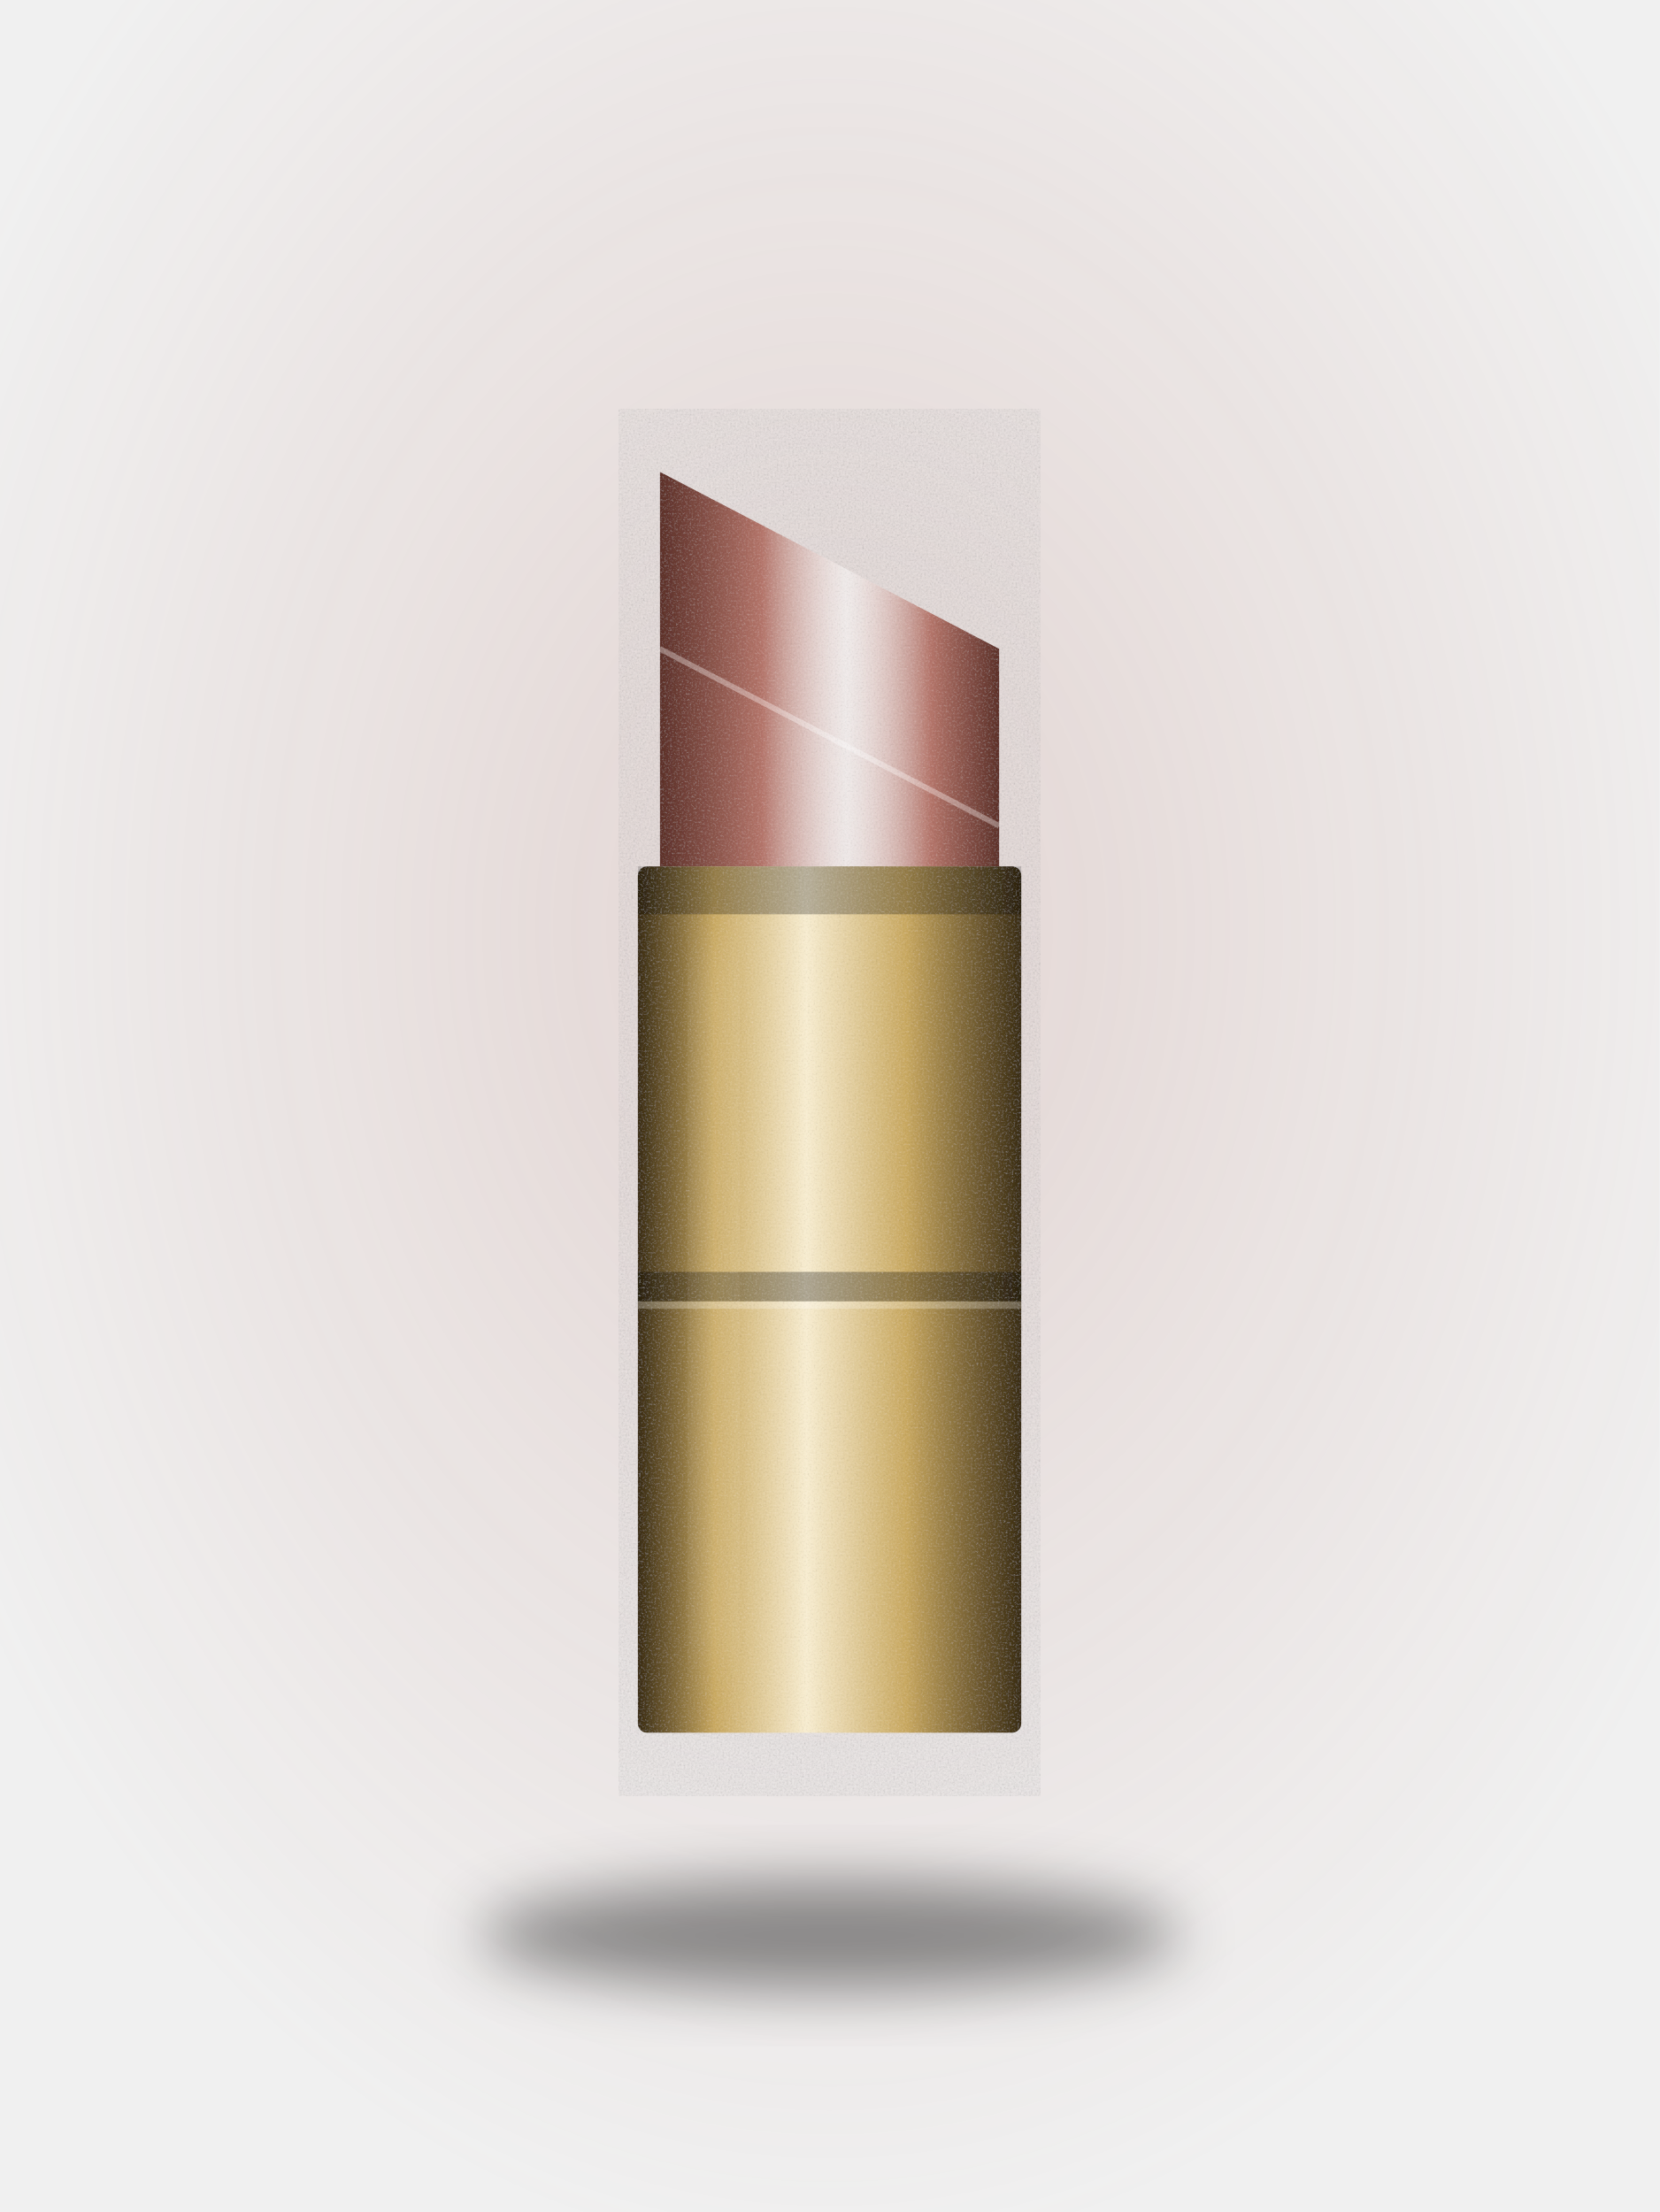
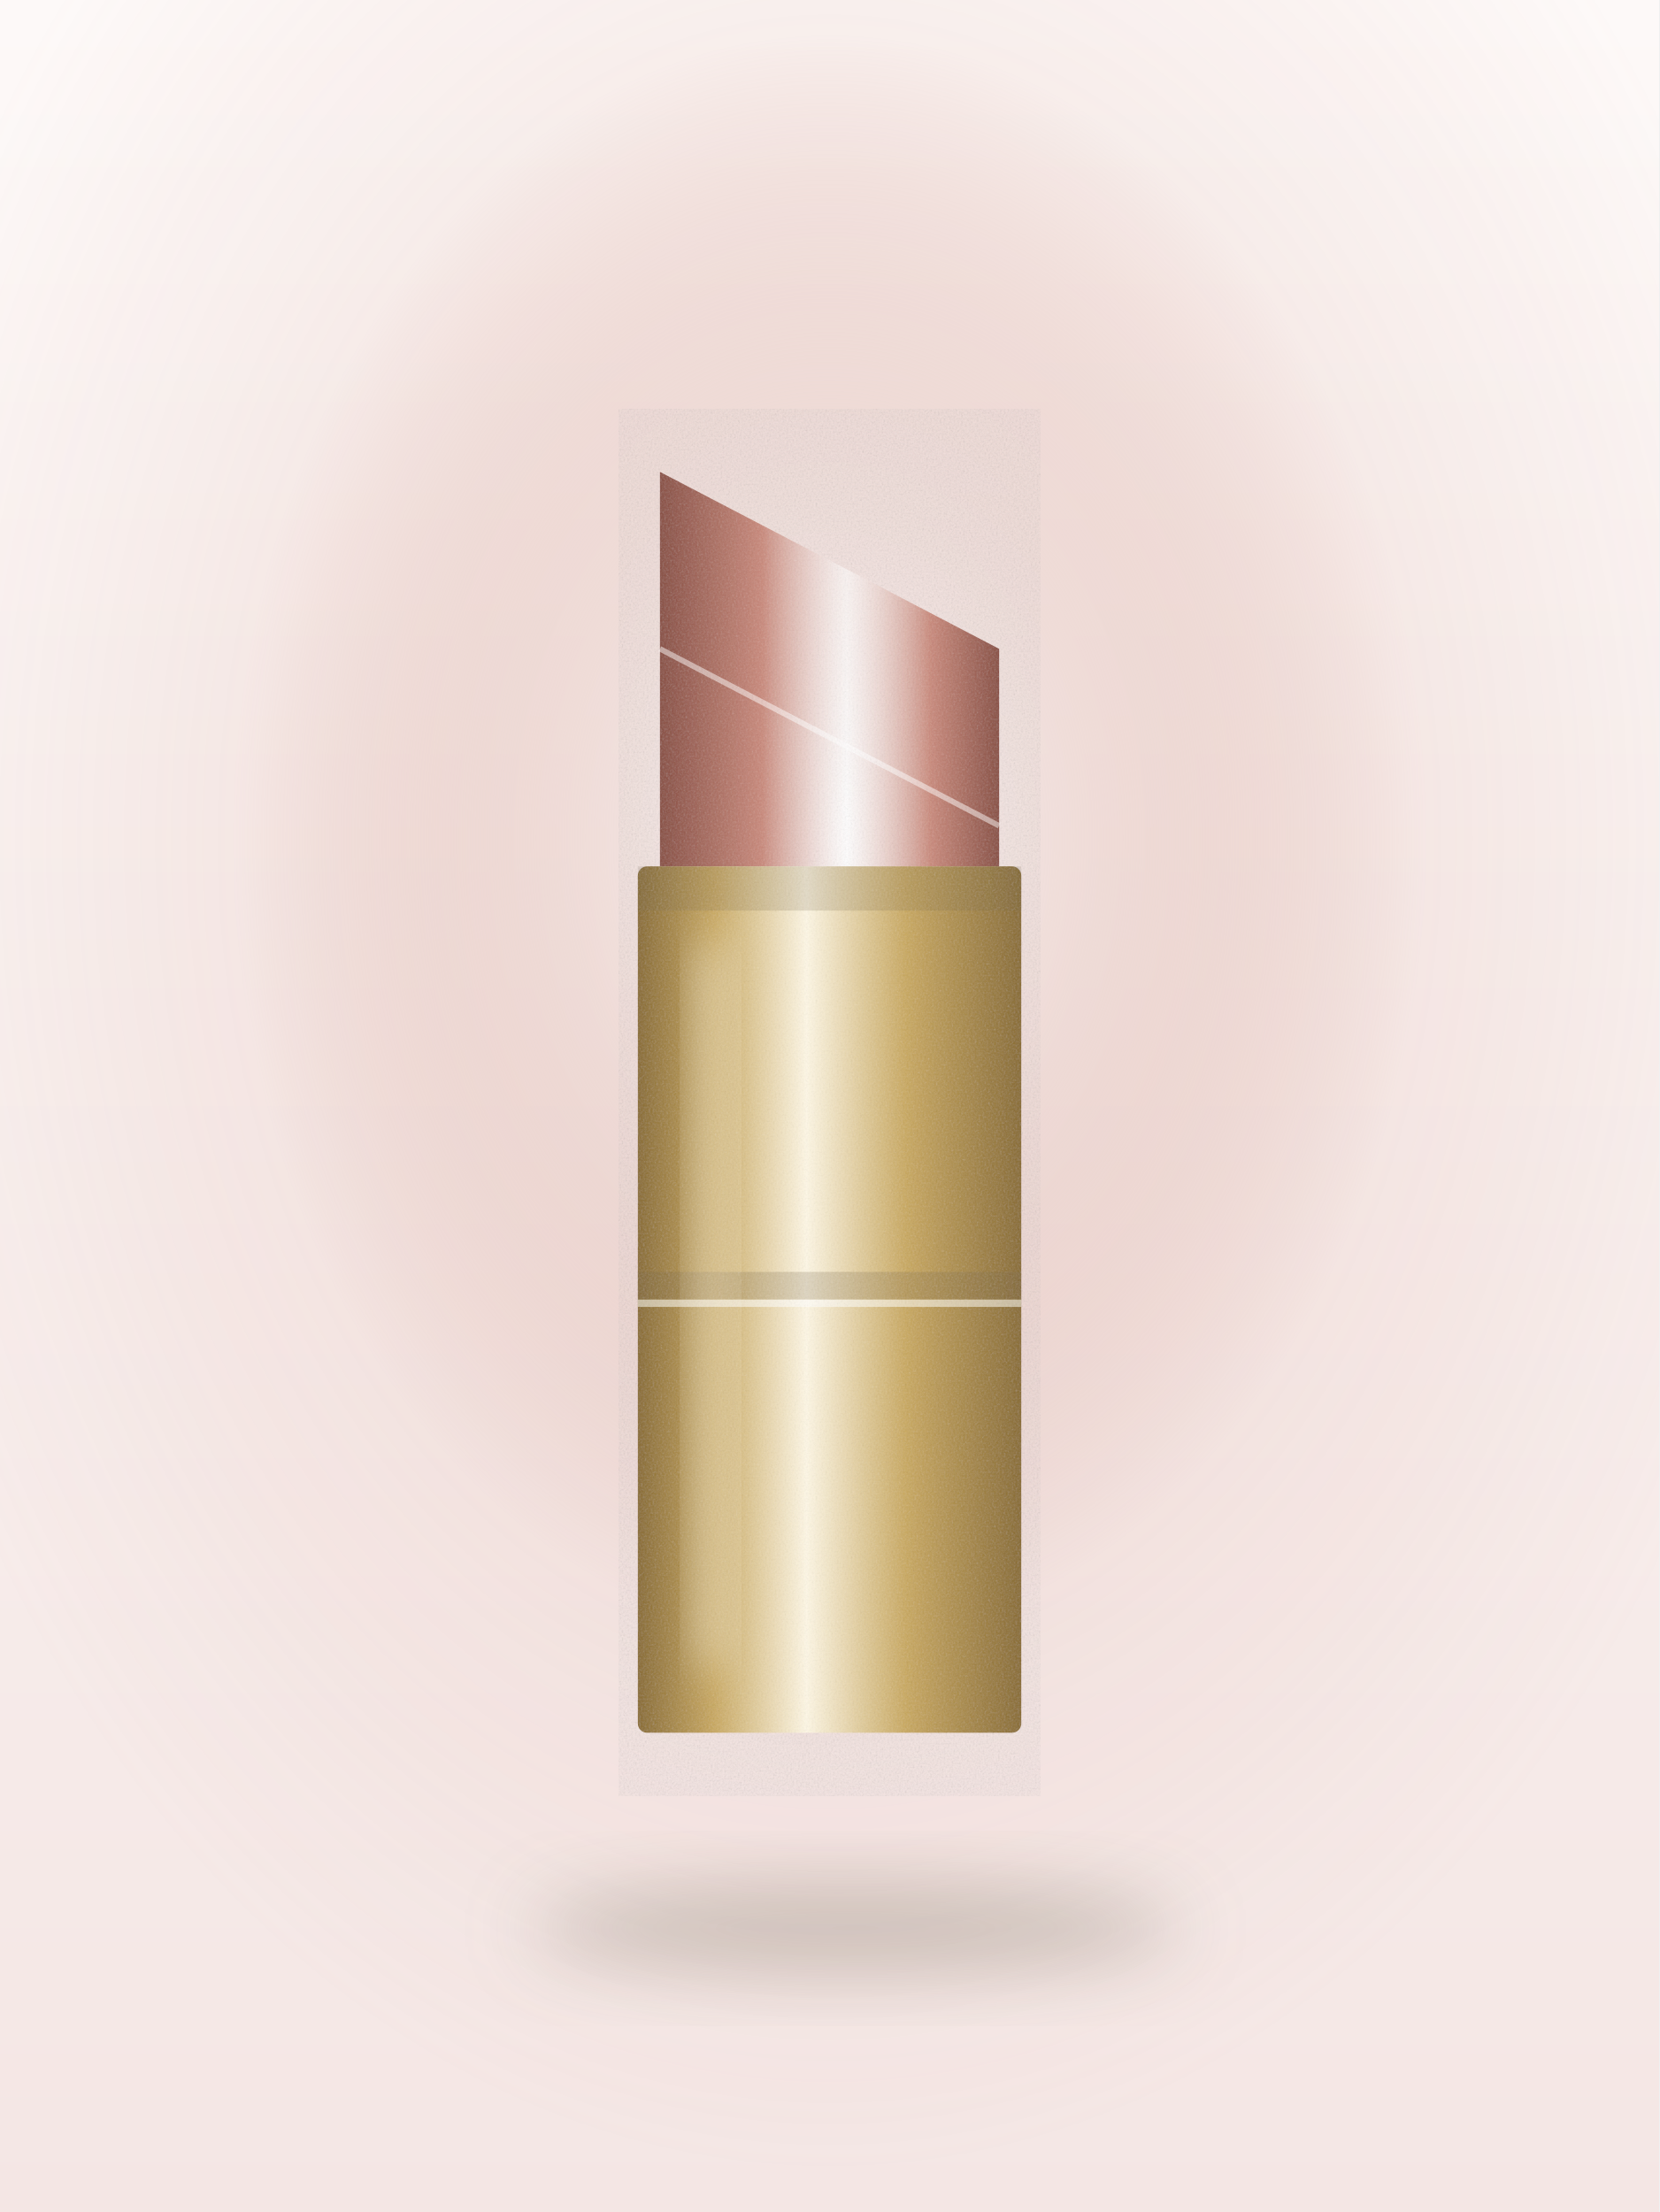
<svg xmlns="http://www.w3.org/2000/svg" viewBox="0 0 900 1200" width="900" height="1200" fill="none">
  <defs>
+     <linearGradient id="pg" x1="0" y1="0" x2="0" y2="1">
+       <stop offset="0" stop-color="#fdf9f8" />
+       <stop offset="1" stop-color="#f4e6e4" />
+     </linearGradient>
+     <radialGradient id="key" cx=".5" cy=".38" r=".6">
+       <stop offset="0" stop-color="#ffffff" stop-opacity=".95" />
+       <stop offset=".6" stop-color="#c98a7c" stop-opacity=".10" />
+       <stop offset="1" stop-color="#c98a7c" stop-opacity="0" />
+     </radialGradient>
    <filter id="lg" x="-5%" y="-5%" width="110%" height="110%">
-       <feTurbulence type="fractalNoise" baseFrequency="0.95" numOctaves="4" seed="14" result="n" />
+       <feTurbulence type="fractalNoise" baseFrequency="0.95" numOctaves="4" seed="26" result="n" />
      <feColorMatrix in="n" type="saturate" values="0" result="d" />
      <feComponentTransfer in="d" result="g">
-         <feFuncA type="linear" slope="0.36" />
+         <feFuncA type="linear" slope="0.24" />
      </feComponentTransfer>
-       <feBlend in="SourceGraphic" in2="g" mode="overlay" />
+       <feBlend in="SourceGraphic" in2="g" mode="soft-light" />
    </filter>
-     <filter id="lb" x="-50%" y="-50%" width="200%" height="200%">
-       <feGaussianBlur stdDeviation="16" />
+     <filter id="lb" x="-60%" y="-60%" width="220%" height="220%">
+       <feGaussianBlur stdDeviation="12" />
+     </filter>
+     <filter id="ls" x="-60%" y="-60%" width="220%" height="220%">
+       <feGaussianBlur stdDeviation="20" />
    </filter>
    <linearGradient id="case" x1="0" y1="0" x2="1" y2="0">
-       <stop offset="0" stop-color="#3a2c12" />
+       <stop offset="0" stop-color="#8a6d33" />
      <stop offset=".2" stop-color="#c9a961" />
-       <stop offset=".44" stop-color="#f7ecd0" />
+       <stop offset=".44" stop-color="#fdf6e4" />
      <stop offset=".7" stop-color="#c9a961" />
-       <stop offset="1" stop-color="#3a2c12" />
+       <stop offset="1" stop-color="#8a6d33" />
    </linearGradient>
    <linearGradient id="blt" x1="0" y1="0" x2="1" y2="0">
-       <stop offset="0" stop-color="#5e3129" />
-       <stop offset=".3" stop-color="#b4756a" />
-       <stop offset=".55" stop-color="#fff" stop-opacity=".45" />
-       <stop offset=".8" stop-color="#b4756a" />
-       <stop offset="1" stop-color="#5e3129" />
+       <stop offset="0" stop-color="#8a5044" />
+       <stop offset=".3" stop-color="#c98a7c" />
+       <stop offset=".55" stop-color="#fff" stop-opacity=".55" />
+       <stop offset=".8" stop-color="#c98a7c" />
+       <stop offset="1" stop-color="#8a5044" />
    </linearGradient>
-     <radialGradient id="lamb" cx=".5" cy=".42" r=".6">
-       <stop offset="0" stop-color="#b4756a" stop-opacity=".22" />
-       <stop offset="1" stop-color="#b4756a" stop-opacity="0" />
-     </radialGradient>
  </defs>
-   <rect width="900" height="1200" fill="url(#lamb)" />
-   <ellipse cx="450" cy="1050" rx="190" ry="30" fill="#000" opacity=".42" filter="url(#lb)" />
+   <rect width="900" height="1200" fill="url(#pg)" />
+   <rect width="900" height="1200" fill="url(#key)" />
+   <ellipse cx="464" cy="1046" rx="176" ry="24" fill="#6d6250" opacity=".3" filter="url(#ls)" />
  <g filter="url(#lg)">
    <path d="M358 470 h184 v-118 l-184 -96 z" fill="url(#blt)" />
-     <path d="M358 352 l184 96" stroke="#fff" stroke-width="3" opacity=".35" />
+     <path d="M358 352 l184 96" stroke="#fff" stroke-width="3" opacity=".5" />
    <rect x="346" y="470" width="208" height="470" rx="5" fill="url(#case)" />
-     <rect x="346" y="470" width="208" height="26" fill="#000" opacity=".26" />
-     <rect x="346" y="690" width="208" height="16" fill="#000" opacity=".30" />
-     <rect x="346" y="706" width="208" height="4" fill="#fff" opacity=".26" />
-     <rect x="380" y="512" width="14" height="392" fill="#fff" opacity=".30" filter="url(#lb)" />
+     <rect x="346" y="470" width="208" height="24" fill="#7a6a4a" opacity=".2" />
+     <rect x="346" y="690" width="208" height="15" fill="#7a6a4a" opacity=".24" />
+     <rect x="346" y="705" width="208" height="4" fill="#fff" opacity=".55" />
+     <rect x="378" y="512" width="15" height="392" fill="#fff" opacity=".55" filter="url(#lb)" />
  </g>
</svg>
